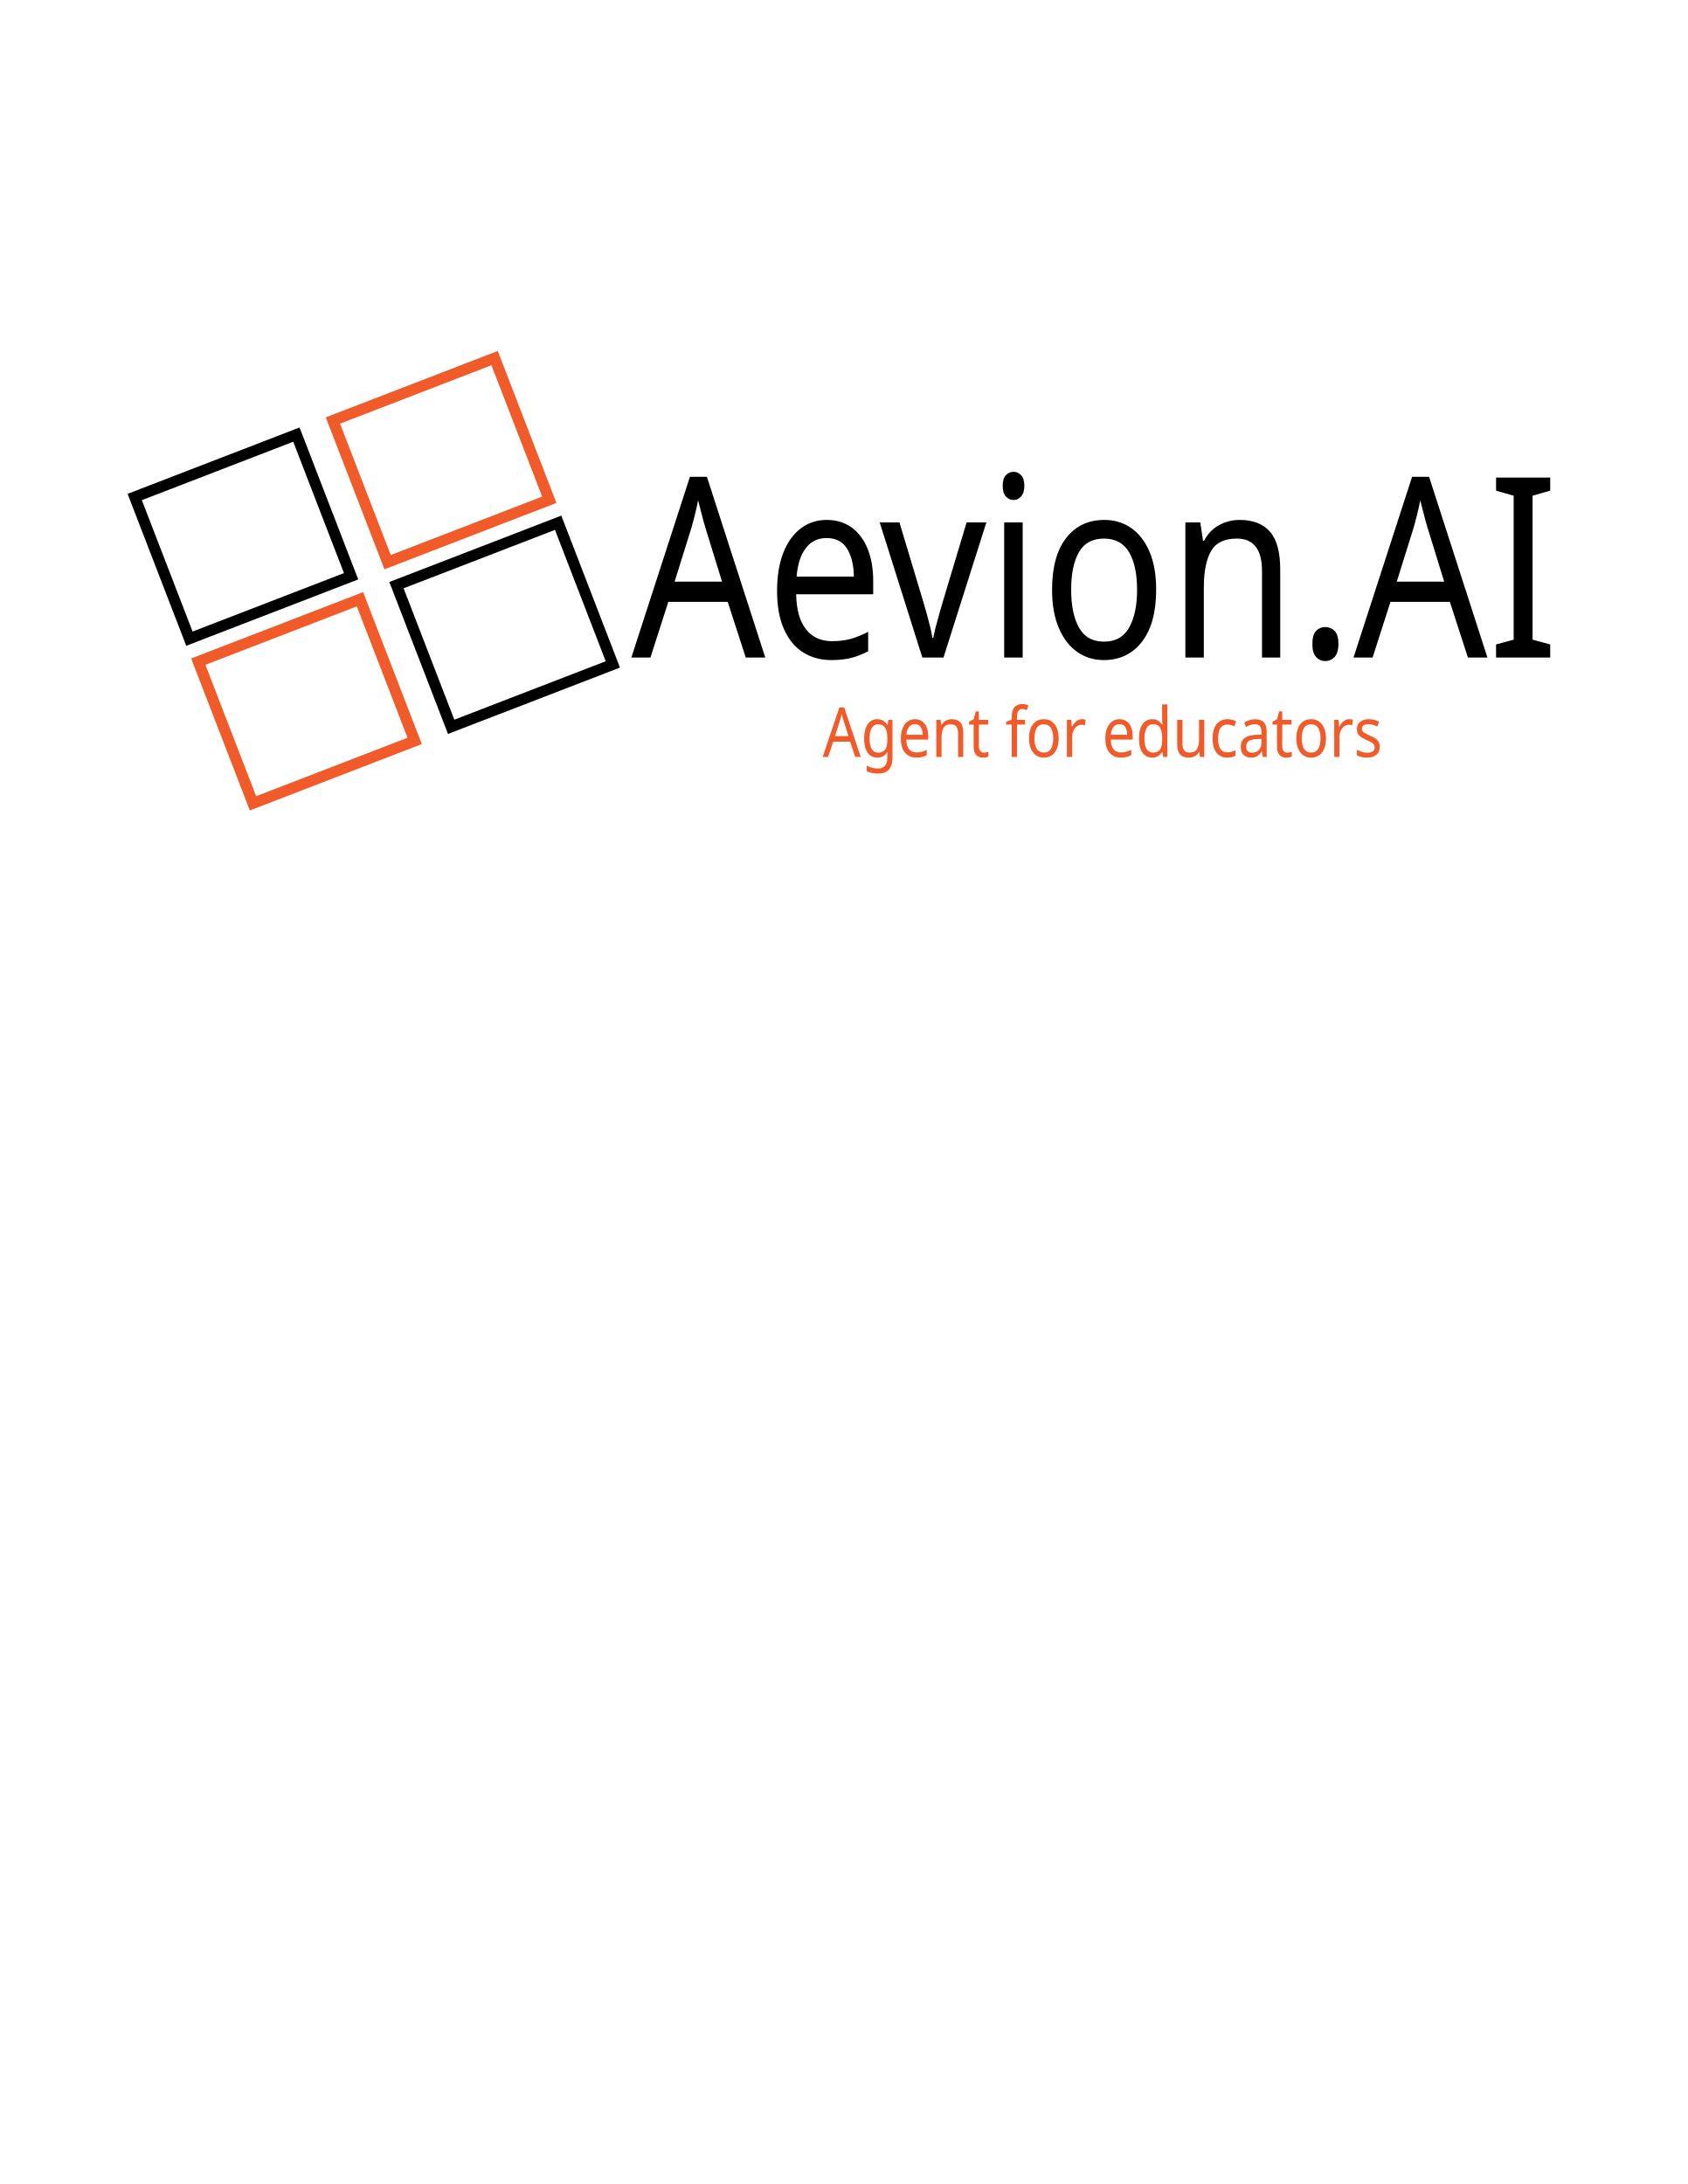
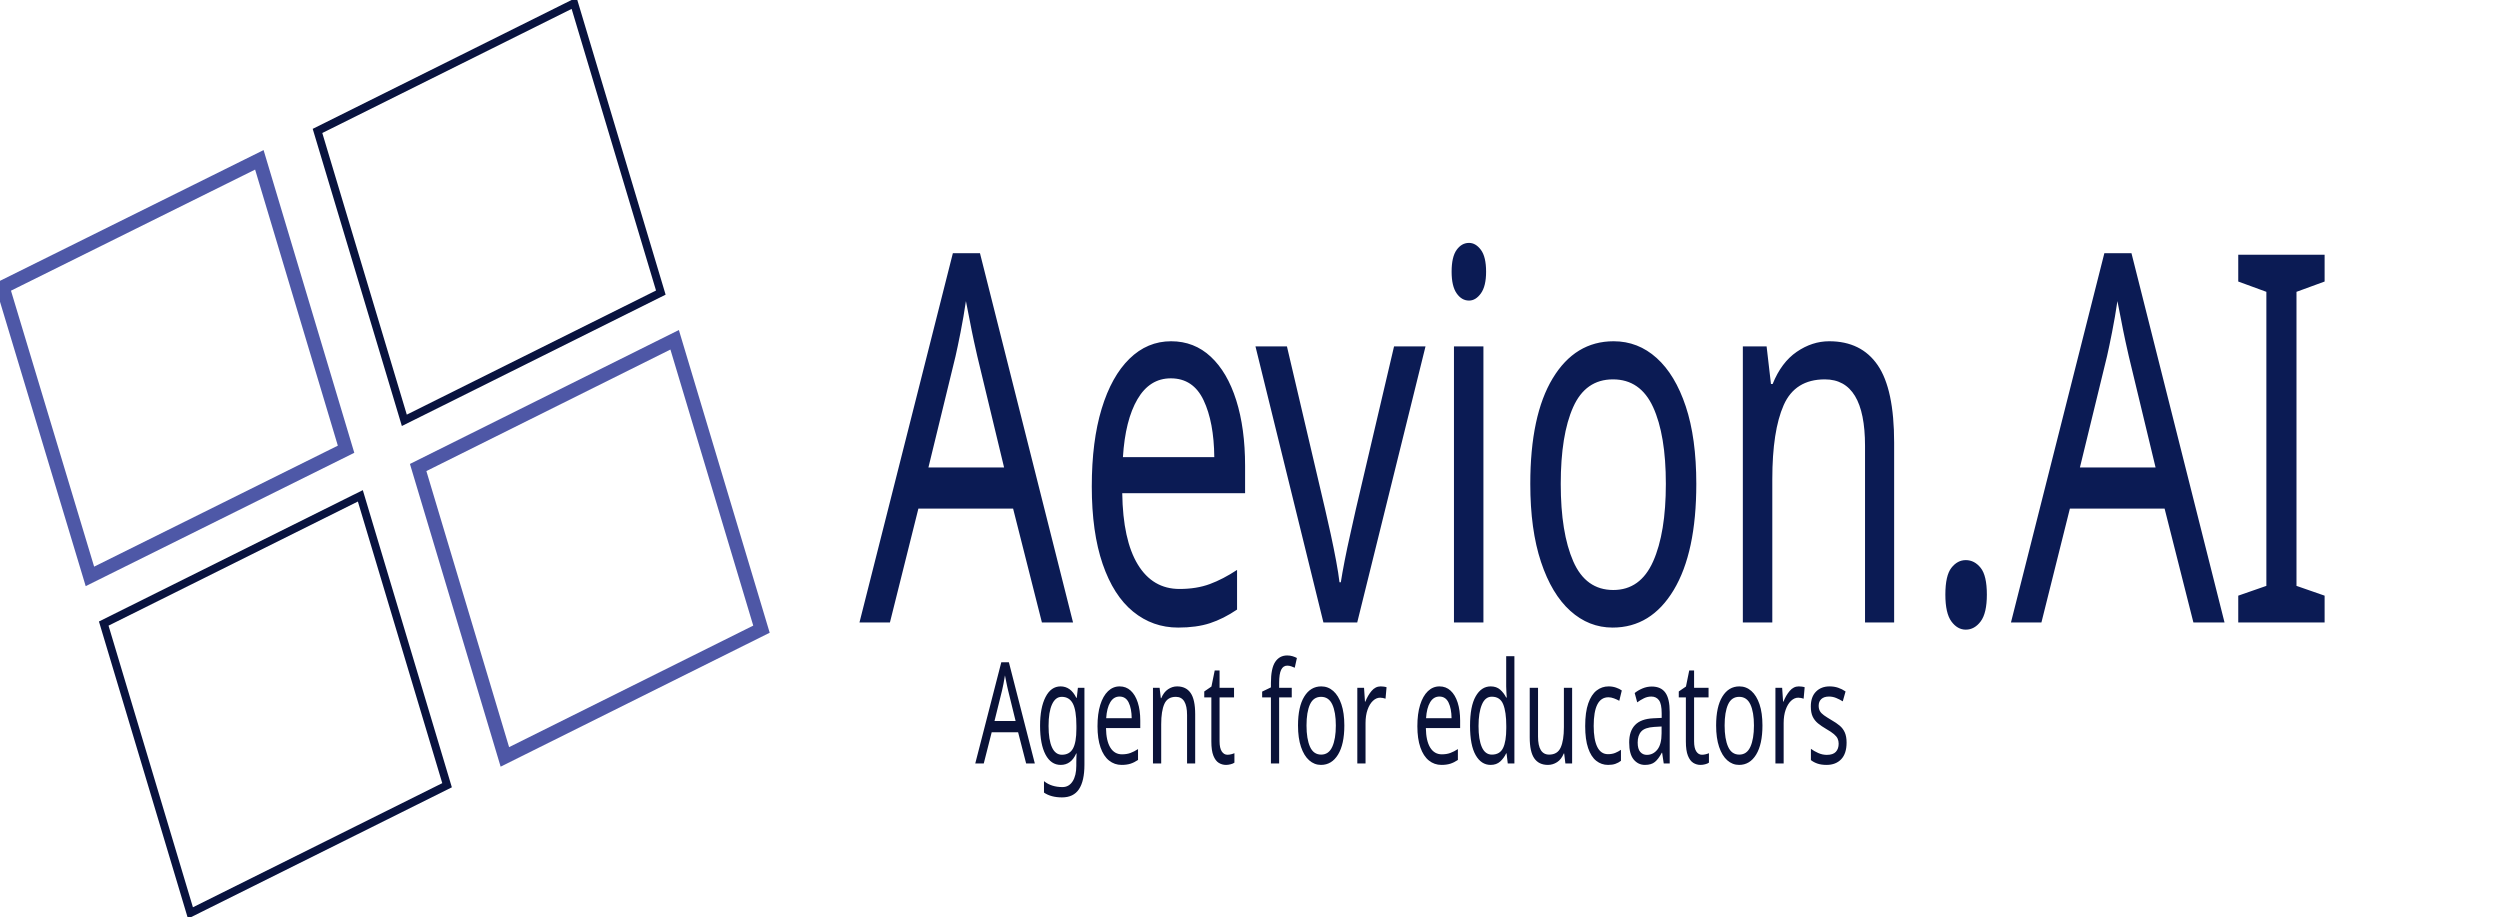
- <svg xmlns="http://www.w3.org/2000/svg" version="1.1" id="Layer_1" x="0px" y="0px" viewBox="0 0 612 792" style="enable-background:new 0 0 612 792;" xml:space="preserve">
+ <svg xmlns="http://www.w3.org/2000/svg" version="1.1" id="Layer_1" x="0px" y="0px" viewBox="0 0 2188.2 802" style="enable-background:new 0 0 2188.2 802;" xml:space="preserve">
  <style type="text/css">
- 	.st0{fill:none;stroke:#000000;stroke-width:4;stroke-miterlimit:10;}
- 	.st1{fill:none;stroke:#F15A29;stroke-width:4;stroke-miterlimit:10;}
- 	.st2{font-family:'CooperBlack';}
- 	.st3{font-size:91.412px;}
- 	.st4{fill:#F15A29;}
- 	.st5{font-family:'FranklinGothic-Heavy';}
- 	.st6{font-size:25.068px;}
+ 	.st0{fill:none;stroke:#4E58A7;stroke-width:12;stroke-miterlimit:10;}
+ 	.st1{fill:none;stroke:#09133F;stroke-width:7;stroke-miterlimit:10;}
+ 	.st2{fill:none;stroke:#4E57A6;stroke-width:12;stroke-miterlimit:10;}
+ 	.st3{fill:#0B1B54;}
+ 	.st4{font-family:'CooperBlack';}
+ 	.st5{font-size:450.75px;}
+ 	.st6{fill:#0A1238;}
+ 	.st7{font-family:'FranklinGothic-Book';}
+ 	.st8{font-size:123.61px;}
+ 	.st9{fill:none;}
</style>
-   <rect x="56.65" y="167.08" transform="matrix(0.9329 -0.3601 0.3601 0.9329 -64.1651 44.7621)" class="st0" width="62.84" height="55.07" />
-   <rect x="79.7" y="226.79" transform="matrix(0.9329 -0.3601 0.3601 0.9329 -84.1193 57.0648)" class="st1" width="62.84" height="55.07" />
-   <rect x="151.56" y="199.05" transform="matrix(0.9329 -0.3601 0.3601 0.9329 -69.3122 81.081)" class="st0" width="62.84" height="55.07" />
-   <rect x="128.52" y="139.34" transform="matrix(0.9329 -0.3601 0.3601 0.9329 -49.358 68.7783)" class="st1" width="62.84" height="55.07" />
-   <text transform="matrix(0.8327 0 0 1 228.9264 238.4478)" class="st2 st3">Aevion.AI</text>
-   <text transform="matrix(0.8636 0 0 1 298.3032 274.4898)" class="st4 st5 st6">Agent for educators</text>
+   <polygon class="st0" points="2.4,251.3 227,139.9 302.9,393.2 78.7,504.5 " />
+   <polygon class="st1" points="90.8,545.8 315.4,434 391.3,687.3 166.7,799.1 " />
+   <polygon class="st2" points="366,409.2 590.5,297.4 666.5,550.7 441.9,662.5 " />
+   <polygon class="st1" points="277.9,114.6 502.5,2.8 578.4,256.1 353.9,367.9 " />
+   <text transform="matrix(0.65 0 0 1 752.2793 544.8057)" class="st3 st4 st5">Aevion.AI</text>
+   <text transform="matrix(0.6613 0 0 1 853.6191 668.272)" class="st6 st7 st8">Agent for educators</text>
+   <polygon class="st9" points="1544.1,656.7 1572.7,656.7 1572.7,656.7 " />
</svg>
